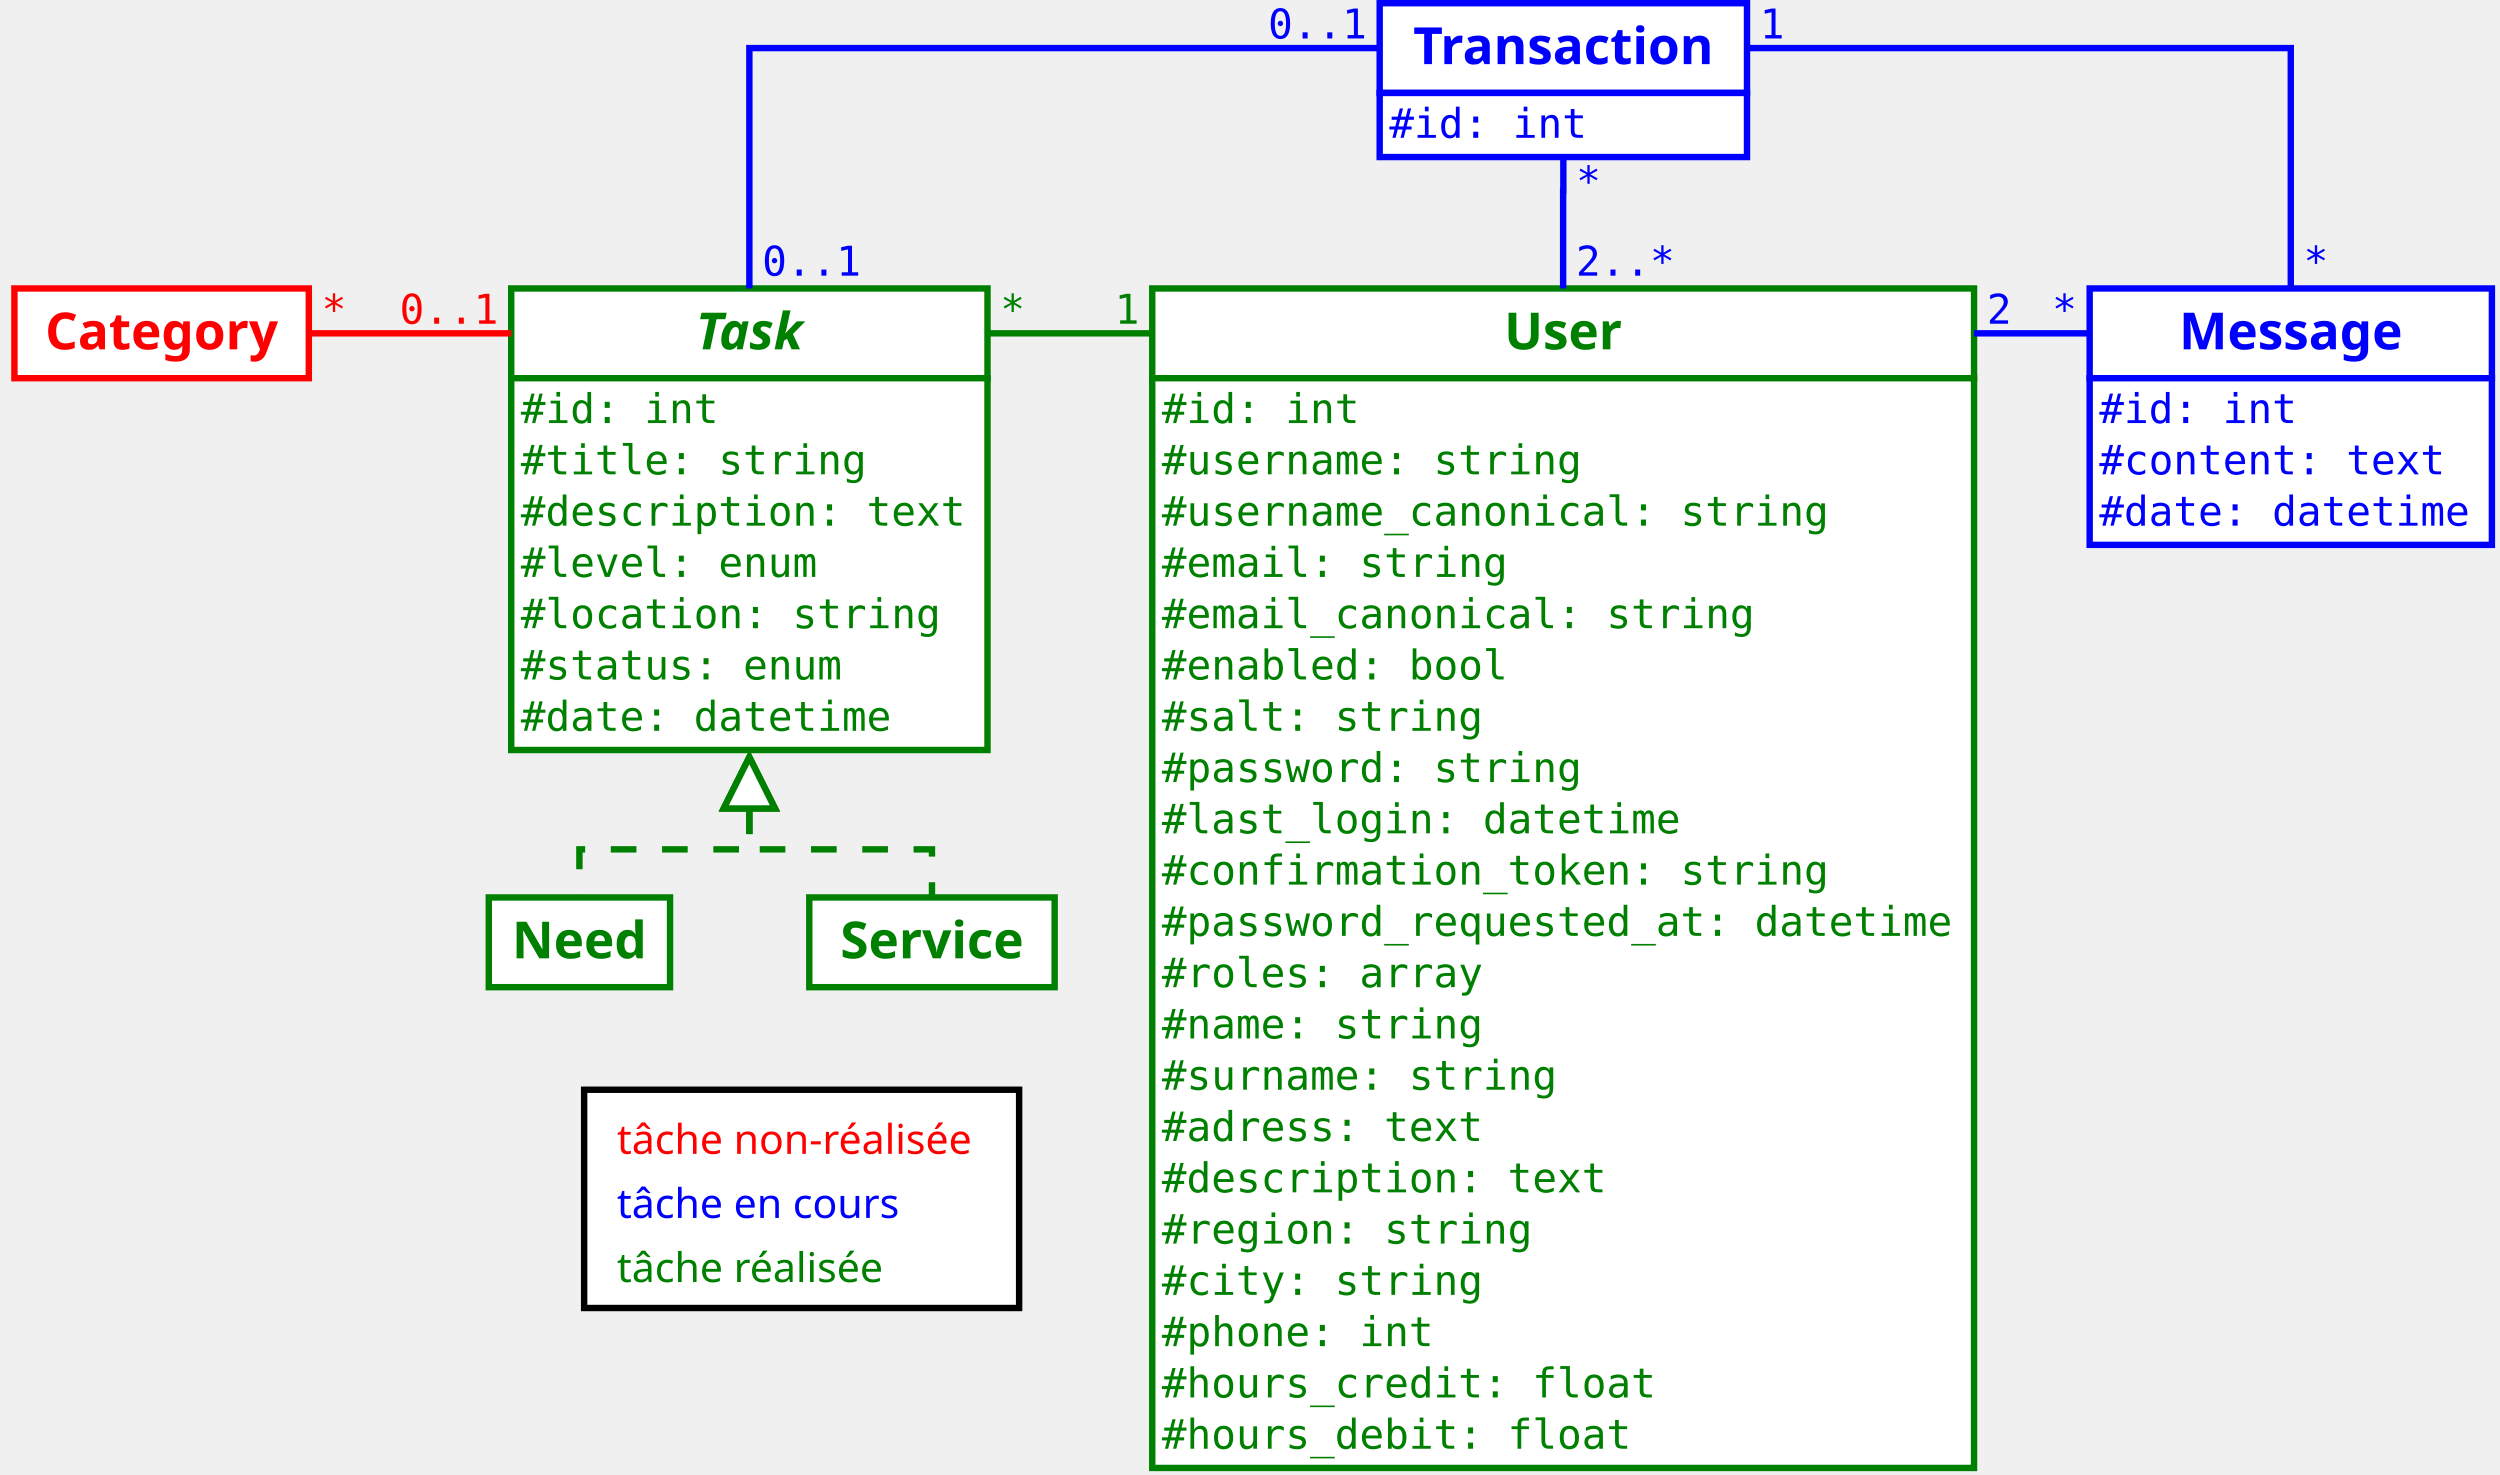
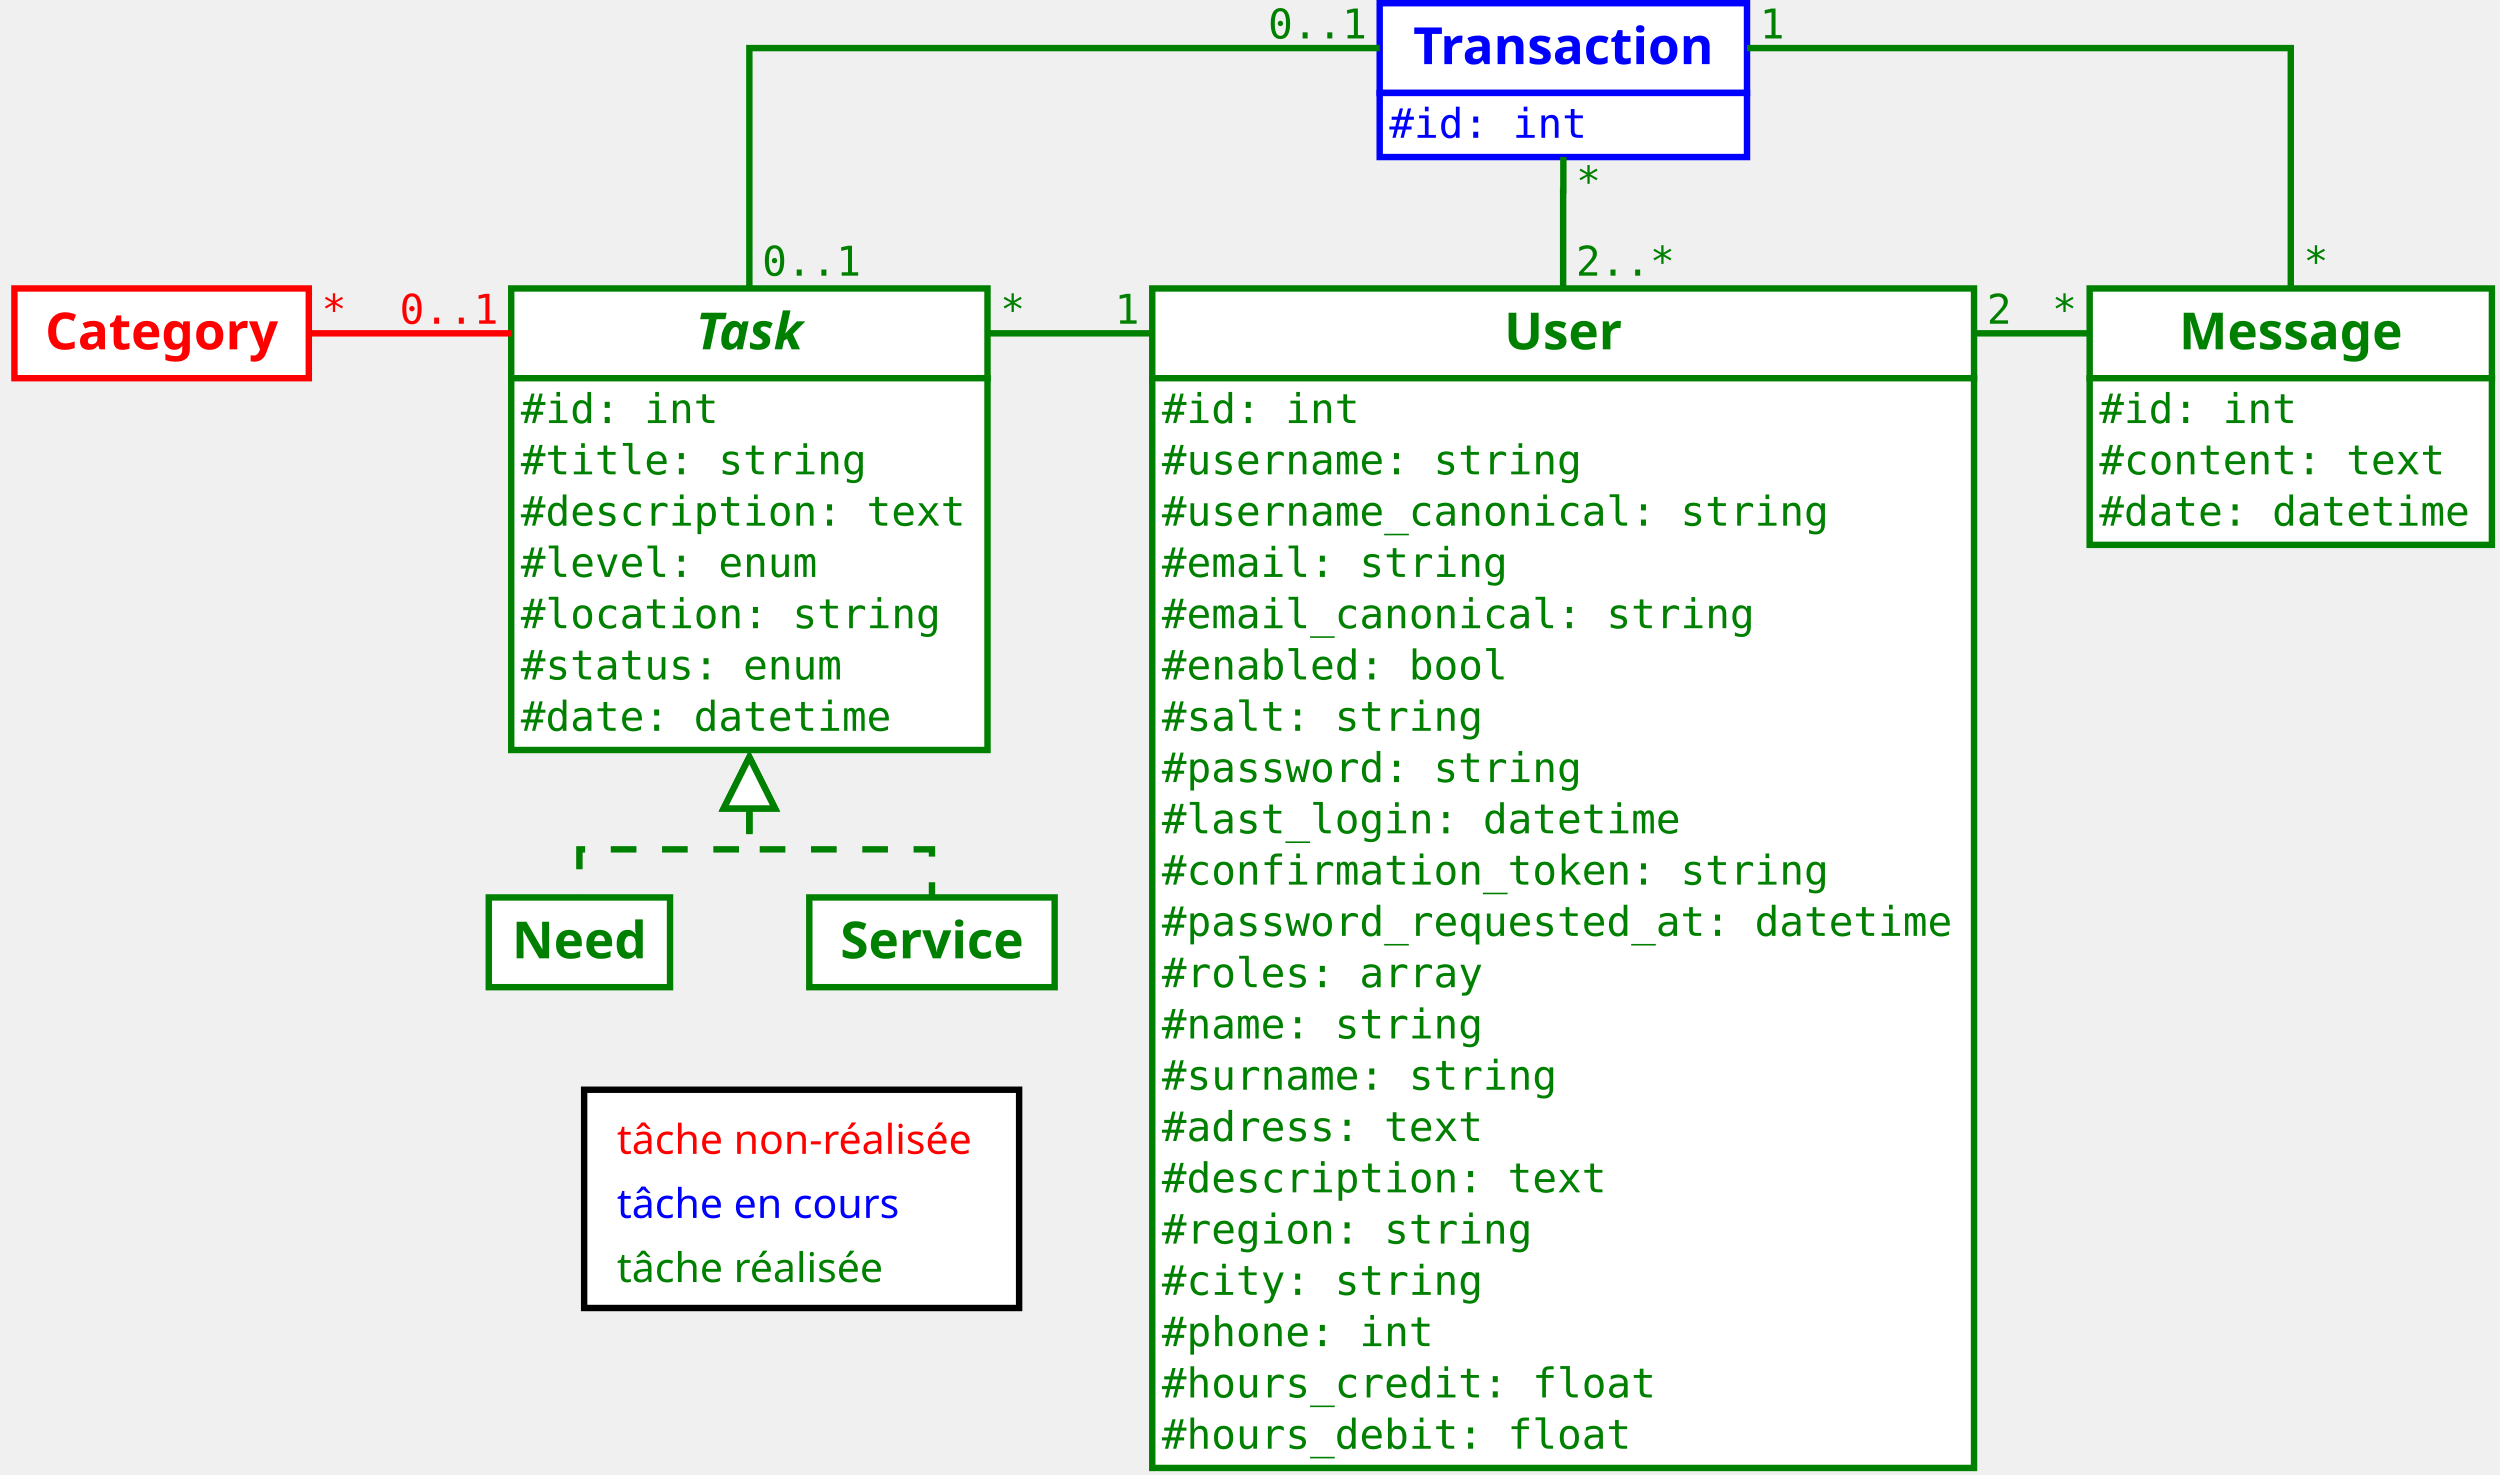
<svg xmlns="http://www.w3.org/2000/svg" width="39cm" height="23cm" viewBox="230 -30 775 460">
  <g>
    <rect style="fill: #ffffff" x="409.752" y="310" width="135.713" height="68.097" />
    <rect style="fill: none; fill-opacity:0; stroke-width: 2; stroke: #000000" x="409.752" y="310" width="135.713" height="68.097" />
  </g>
  <g>
    <rect style="fill: #ffffff" x="587" y="60" width="256.4" height="28" />
    <rect style="fill: none; fill-opacity:0; stroke-width: 2; stroke: #008000" x="587" y="60" width="256.4" height="28" />
    <text font-size="16" style="fill: #008000;text-anchor:middle;font-family:sans-serif;font-style:normal;font-weight:700" x="715.2" y="79">User</text>
    <rect style="fill: #ffffff" x="587" y="88" width="256.4" height="340" />
    <rect style="fill: none; fill-opacity:0; stroke-width: 2; stroke: #008000" x="587" y="88" width="256.4" height="340" />
    <text font-size="12.8" style="fill: #008000;text-anchor:start;font-family:monospace;font-style:normal;font-weight:normal" x="590" y="102">#id: int</text>
    <text font-size="12.8" style="fill: #008000;text-anchor:start;font-family:monospace;font-style:normal;font-weight:normal" x="590" y="118">#username: string</text>
    <text font-size="12.8" style="fill: #008000;text-anchor:start;font-family:monospace;font-style:normal;font-weight:normal" x="590" y="134">#username_canonical: string</text>
    <text font-size="12.8" style="fill: #008000;text-anchor:start;font-family:monospace;font-style:normal;font-weight:normal" x="590" y="150">#email: string</text>
    <text font-size="12.8" style="fill: #008000;text-anchor:start;font-family:monospace;font-style:normal;font-weight:normal" x="590" y="166">#email_canonical: string</text>
    <text font-size="12.8" style="fill: #008000;text-anchor:start;font-family:monospace;font-style:normal;font-weight:normal" x="590" y="182">#enabled: bool</text>
    <text font-size="12.8" style="fill: #008000;text-anchor:start;font-family:monospace;font-style:normal;font-weight:normal" x="590" y="198">#salt: string</text>
    <text font-size="12.8" style="fill: #008000;text-anchor:start;font-family:monospace;font-style:normal;font-weight:normal" x="590" y="214">#password: string</text>
    <text font-size="12.8" style="fill: #008000;text-anchor:start;font-family:monospace;font-style:normal;font-weight:normal" x="590" y="230">#last_login: datetime</text>
    <text font-size="12.8" style="fill: #008000;text-anchor:start;font-family:monospace;font-style:normal;font-weight:normal" x="590" y="246">#confirmation_token: string</text>
    <text font-size="12.8" style="fill: #008000;text-anchor:start;font-family:monospace;font-style:normal;font-weight:normal" x="590" y="262">#password_requested_at: datetime</text>
    <text font-size="12.8" style="fill: #008000;text-anchor:start;font-family:monospace;font-style:normal;font-weight:normal" x="590" y="278">#roles: array</text>
    <text font-size="12.8" style="fill: #008000;text-anchor:start;font-family:monospace;font-style:normal;font-weight:normal" x="590" y="294">#name: string</text>
    <text font-size="12.8" style="fill: #008000;text-anchor:start;font-family:monospace;font-style:normal;font-weight:normal" x="590" y="310">#surname: string</text>
    <text font-size="12.8" style="fill: #008000;text-anchor:start;font-family:monospace;font-style:normal;font-weight:normal" x="590" y="326">#adress: text</text>
    <text font-size="12.8" style="fill: #008000;text-anchor:start;font-family:monospace;font-style:normal;font-weight:normal" x="590" y="342">#description: text</text>
    <text font-size="12.8" style="fill: #008000;text-anchor:start;font-family:monospace;font-style:normal;font-weight:normal" x="590" y="358">#region: string</text>
    <text font-size="12.8" style="fill: #008000;text-anchor:start;font-family:monospace;font-style:normal;font-weight:normal" x="590" y="374">#city: string</text>
    <text font-size="12.8" style="fill: #008000;text-anchor:start;font-family:monospace;font-style:normal;font-weight:normal" x="590" y="390">#phone: int</text>
    <text font-size="12.8" style="fill: #008000;text-anchor:start;font-family:monospace;font-style:normal;font-weight:normal" x="590" y="406">#hours_credit: float</text>
    <text font-size="12.8" style="fill: #008000;text-anchor:start;font-family:monospace;font-style:normal;font-weight:normal" x="590" y="422">#hours_debit: float</text>
  </g>
  <g>
    <rect style="fill: #ffffff" x="480" y="250" width="76.55" height="28" />
    <rect style="fill: none; fill-opacity:0; stroke-width: 2; stroke: #008000" x="480" y="250" width="76.55" height="28" />
    <text font-size="16" style="fill: #008000;text-anchor:middle;font-family:sans-serif;font-style:normal;font-weight:700" x="518.275" y="269">Service</text>
  </g>
  <g>
    <rect style="fill: #ffffff" x="380" y="250" width="56.55" height="28" />
    <rect style="fill: none; fill-opacity:0; stroke-width: 2; stroke: #008000" x="380" y="250" width="56.55" height="28" />
    <text font-size="16" style="fill: #008000;text-anchor:middle;font-family:sans-serif;font-style:normal;font-weight:700" x="408.275" y="269">Need</text>
  </g>
  <g>
    <rect style="fill: #ffffff" x="879.476" y="60" width="125.5" height="28" />
-     <rect style="fill: none; fill-opacity:0; stroke-width: 2; stroke: #0000ff" x="879.476" y="60" width="125.5" height="28" />
-     <text font-size="16" style="fill: #0000ff;text-anchor:middle;font-family:sans-serif;font-style:normal;font-weight:700" x="942.226" y="79">Message</text>
+     <rect style="fill: none; fill-opacity:0; stroke-width: 2; stroke: #008000" x="879.476" y="60" width="125.5" height="28" />
+     <text font-size="16" style="fill: #008000;text-anchor:middle;font-family:sans-serif;font-style:normal;font-weight:700" x="942.226" y="79">Message</text>
    <rect style="fill: #ffffff" x="879.476" y="88" width="125.5" height="52" />
-     <rect style="fill: none; fill-opacity:0; stroke-width: 2; stroke: #0000ff" x="879.476" y="88" width="125.5" height="52" />
-     <text font-size="12.8" style="fill: #0000ff;text-anchor:start;font-family:monospace;font-style:normal;font-weight:normal" x="882.476" y="102">#id: int</text>
-     <text font-size="12.8" style="fill: #0000ff;text-anchor:start;font-family:monospace;font-style:normal;font-weight:normal" x="882.476" y="118">#content: text</text>
-     <text font-size="12.8" style="fill: #0000ff;text-anchor:start;font-family:monospace;font-style:normal;font-weight:normal" x="882.476" y="134">#date: datetime</text>
+     <rect style="fill: none; fill-opacity:0; stroke-width: 2; stroke: #008000" x="879.476" y="88" width="125.5" height="52" />
+     <text font-size="12.8" style="fill: #008000;text-anchor:start;font-family:monospace;font-style:normal;font-weight:normal" x="882.476" y="102">#id: int</text>
+     <text font-size="12.8" style="fill: #008000;text-anchor:start;font-family:monospace;font-style:normal;font-weight:normal" x="882.476" y="118">#content: text</text>
+     <text font-size="12.8" style="fill: #008000;text-anchor:start;font-family:monospace;font-style:normal;font-weight:normal" x="882.476" y="134">#date: datetime</text>
  </g>
  <g>
-     <rect style="fill: #ffffff" x="657.963" y="-29" width="114.6" height="28" />
-     <rect style="fill: none; fill-opacity:0; stroke-width: 2; stroke: #0000ff" x="657.963" y="-29" width="114.6" height="28" />
-     <text font-size="16" style="fill: #0000ff;text-anchor:middle;font-family:sans-serif;font-style:normal;font-weight:700" x="715.263" y="-10">Transaction</text>
-     <rect style="fill: #ffffff" x="657.963" y="-1" width="114.6" height="20" />
-     <rect style="fill: none; fill-opacity:0; stroke-width: 2; stroke: #0000ff" x="657.963" y="-1" width="114.6" height="20" />
-     <text font-size="12.8" style="fill: #0000ff;text-anchor:start;font-family:monospace;font-style:normal;font-weight:normal" x="660.963" y="13">#id: int</text>
+     <rect style="fill: #ffffff" x="657.964" y="-29" width="114.6" height="28" />
+     <rect style="fill: none; fill-opacity:0; stroke-width: 2; stroke: #0000ff" x="657.964" y="-29" width="114.6" height="28" />
+     <text font-size="16" style="fill: #0000ff;text-anchor:middle;font-family:sans-serif;font-style:normal;font-weight:700" x="715.264" y="-10">Transaction</text>
+     <rect style="fill: #ffffff" x="657.964" y="-1" width="114.6" height="20" />
+     <rect style="fill: none; fill-opacity:0; stroke-width: 2; stroke: #0000ff" x="657.964" y="-1" width="114.6" height="20" />
+     <text font-size="12.8" style="fill: #0000ff;text-anchor:start;font-family:monospace;font-style:normal;font-weight:normal" x="660.964" y="13">#id: int</text>
  </g>
  <g>
    <rect style="fill: #ffffff" x="387" y="60" width="148.6" height="28" />
    <rect style="fill: none; fill-opacity:0; stroke-width: 2; stroke: #008000" x="387" y="60" width="148.6" height="28" />
    <text font-size="16" style="fill: #008000;text-anchor:middle;font-family:sans-serif;font-style:italic;font-weight:700" x="461.3" y="79">Task</text>
    <rect style="fill: #ffffff" x="387" y="88" width="148.6" height="116" />
    <rect style="fill: none; fill-opacity:0; stroke-width: 2; stroke: #008000" x="387" y="88" width="148.6" height="116" />
    <text font-size="12.8" style="fill: #008000;text-anchor:start;font-family:monospace;font-style:normal;font-weight:normal" x="390" y="102">#id: int</text>
    <text font-size="12.8" style="fill: #008000;text-anchor:start;font-family:monospace;font-style:normal;font-weight:normal" x="390" y="118">#title: string</text>
    <text font-size="12.8" style="fill: #008000;text-anchor:start;font-family:monospace;font-style:normal;font-weight:normal" x="390" y="134">#description: text</text>
    <text font-size="12.8" style="fill: #008000;text-anchor:start;font-family:monospace;font-style:normal;font-weight:normal" x="390" y="150">#level: enum</text>
    <text font-size="12.8" style="fill: #008000;text-anchor:start;font-family:monospace;font-style:normal;font-weight:normal" x="390" y="166">#location: string</text>
    <text font-size="12.8" style="fill: #008000;text-anchor:start;font-family:monospace;font-style:normal;font-weight:normal" x="390" y="182">#status: enum</text>
    <text font-size="12.8" style="fill: #008000;text-anchor:start;font-family:monospace;font-style:normal;font-weight:normal" x="390" y="198">#date: datetime</text>
  </g>
  <g>
    <polyline style="fill: none; fill-opacity:0; stroke-width: 2; stroke-dasharray: 8; stroke: #008000" points="461.3,222.236 461.3,235 518.275,235 518.275,250 " />
    <polygon style="fill: #ffffff" points="469.3,222.236 461.3,206.236 453.3,222.236 " />
    <polygon style="fill: none; fill-opacity:0; stroke-width: 2; stroke: #008000" points="469.3,222.236 461.3,206.236 453.3,222.236 " />
  </g>
  <g>
    <polyline style="fill: none; fill-opacity:0; stroke-width: 2; stroke-dasharray: 8; stroke: #008000" points="461.3,222.236 461.3,235 408.275,235 408.275,250 " />
    <polygon style="fill: #ffffff" points="469.3,222.236 461.3,206.236 453.3,222.236 " />
    <polygon style="fill: none; fill-opacity:0; stroke-width: 2; stroke: #008000" points="469.3,222.236 461.3,206.236 453.3,222.236 " />
  </g>
  <g>
-     <polyline style="fill: none; fill-opacity:0; stroke-width: 2; stroke: #0000ff" points="715.263,19 715.263,29.5 715.2,29.5 715.2,60 " />
-     <text font-size="12.8" style="fill: #0000ff;text-anchor:middle;font-family:monospace;font-style:normal;font-weight:normal" x="715.232" y="26.5" />
-     <text font-size="12.8" style="fill: #0000ff;text-anchor:start;font-family:monospace;font-style:normal;font-weight:normal" x="719.263" y="31">*</text>
-     <text font-size="12.8" style="fill: #0000ff;text-anchor:start;font-family:monospace;font-style:normal;font-weight:normal" x="719.2" y="56">2..*</text>
+     <polyline style="fill: none; fill-opacity:0; stroke-width: 2; stroke: #008000" points="715.264,19 715.264,29.5 715.2,29.5 715.2,60 " />
+     <text font-size="12.8" style="fill: #008000;text-anchor:middle;font-family:monospace;font-style:normal;font-weight:normal" x="715.232" y="26.5" />
+     <text font-size="12.8" style="fill: #008000;text-anchor:start;font-family:monospace;font-style:normal;font-weight:normal" x="719.264" y="31">*</text>
+     <text font-size="12.8" style="fill: #008000;text-anchor:start;font-family:monospace;font-style:normal;font-weight:normal" x="719.2" y="56">2..*</text>
  </g>
  <g>
    <polyline style="fill: none; fill-opacity:0; stroke-width: 2; stroke: #008000" points="535.6,74 544,74 544,74 587,74 " />
    <text font-size="12.8" style="fill: #008000;text-anchor:middle;font-family:monospace;font-style:normal;font-weight:normal" x="544" y="71" />
    <text font-size="12.8" style="fill: #008000;text-anchor:start;font-family:monospace;font-style:normal;font-weight:normal" x="539.6" y="71">*</text>
    <text font-size="12.8" style="fill: #008000;text-anchor:end;font-family:monospace;font-style:normal;font-weight:normal" x="583" y="71">1</text>
  </g>
  <g>
-     <polyline style="fill: none; fill-opacity:0; stroke-width: 2; stroke: #0000ff" points="657.963,-15 461.3,-15 461.3,60 " />
-     <text font-size="12.8" style="fill: #0000ff;text-anchor:middle;font-family:monospace;font-style:normal;font-weight:normal" x="559.632" y="-18" />
-     <text font-size="12.8" style="fill: #0000ff;text-anchor:end;font-family:monospace;font-style:normal;font-weight:normal" x="653.963" y="-18">0..1</text>
-     <text font-size="12.8" style="fill: #0000ff;text-anchor:start;font-family:monospace;font-style:normal;font-weight:normal" x="465.3" y="56">0..1</text>
+     <polyline style="fill: none; fill-opacity:0; stroke-width: 2; stroke: #008000" points="657.964,-15 461.3,-15 461.3,60 " />
+     <text font-size="12.8" style="fill: #008000;text-anchor:middle;font-family:monospace;font-style:normal;font-weight:normal" x="559.632" y="-18" />
+     <text font-size="12.8" style="fill: #008000;text-anchor:end;font-family:monospace;font-style:normal;font-weight:normal" x="653.964" y="-18">0..1</text>
+     <text font-size="12.8" style="fill: #008000;text-anchor:start;font-family:monospace;font-style:normal;font-weight:normal" x="465.3" y="56">0..1</text>
  </g>
  <text font-size="12.8" style="fill: #ff0000;text-anchor:start;font-family:sans-serif;font-style:normal;font-weight:normal" x="420" y="330">
    <tspan x="420" y="330">tâche non-réalisée</tspan>
  </text>
  <text font-size="12.8" style="fill: #0000ff;text-anchor:start;font-family:sans-serif;font-style:normal;font-weight:normal" x="420" y="350">
    <tspan x="420" y="350">tâche en cours</tspan>
  </text>
  <text font-size="12.8" style="fill: #008000;text-anchor:start;font-family:sans-serif;font-style:normal;font-weight:normal" x="420" y="370">
    <tspan x="420" y="370">tâche réalisée</tspan>
  </text>
  <g>
-     <polyline style="fill: none; fill-opacity:0; stroke-width: 2; stroke: #0000ff" points="879.476,74 864,74 864,74 843.4,74 " />
-     <text font-size="12.8" style="fill: #0000ff;text-anchor:middle;font-family:monospace;font-style:normal;font-weight:normal" x="864" y="71" />
-     <text font-size="12.8" style="fill: #0000ff;text-anchor:end;font-family:monospace;font-style:normal;font-weight:normal" x="875.476" y="71">*</text>
-     <text font-size="12.8" style="fill: #0000ff;text-anchor:start;font-family:monospace;font-style:normal;font-weight:normal" x="847.4" y="71">2</text>
+     <polyline style="fill: none; fill-opacity:0; stroke-width: 2; stroke: #008000" points="879.476,74 864,74 864,74 843.4,74 " />
+     <text font-size="12.8" style="fill: #008000;text-anchor:middle;font-family:monospace;font-style:normal;font-weight:normal" x="864" y="71" />
+     <text font-size="12.8" style="fill: #008000;text-anchor:end;font-family:monospace;font-style:normal;font-weight:normal" x="875.476" y="71">*</text>
+     <text font-size="12.8" style="fill: #008000;text-anchor:start;font-family:monospace;font-style:normal;font-weight:normal" x="847.4" y="71">2</text>
  </g>
  <g>
-     <polyline style="fill: none; fill-opacity:0; stroke-width: 2; stroke: #0000ff" points="942.226,60 942.226,-15 772.563,-15 " />
-     <text font-size="12.8" style="fill: #0000ff;text-anchor:middle;font-family:monospace;font-style:normal;font-weight:normal" x="857.395" y="-18" />
-     <text font-size="12.8" style="fill: #0000ff;text-anchor:start;font-family:monospace;font-style:normal;font-weight:normal" x="946.226" y="56">*</text>
-     <text font-size="12.8" style="fill: #0000ff;text-anchor:start;font-family:monospace;font-style:normal;font-weight:normal" x="776.563" y="-18">1</text>
+     <polyline style="fill: none; fill-opacity:0; stroke-width: 2; stroke: #008000" points="942.226,60 942.226,-15 772.564,-15 " />
+     <text font-size="12.8" style="fill: #008000;text-anchor:middle;font-family:monospace;font-style:normal;font-weight:normal" x="857.395" y="-18" />
+     <text font-size="12.8" style="fill: #008000;text-anchor:start;font-family:monospace;font-style:normal;font-weight:normal" x="946.226" y="56">*</text>
+     <text font-size="12.8" style="fill: #008000;text-anchor:start;font-family:monospace;font-style:normal;font-weight:normal" x="776.564" y="-18">1</text>
  </g>
  <g>
    <rect style="fill: #ffffff" x="232" y="60" width="91.85" height="28" />
    <rect style="fill: none; fill-opacity:0; stroke-width: 2; stroke: #ff0000" x="232" y="60" width="91.85" height="28" />
    <text font-size="16" style="fill: #ff0000;text-anchor:middle;font-family:sans-serif;font-style:normal;font-weight:700" x="277.925" y="79">Category</text>
  </g>
  <g>
    <polyline style="fill: none; fill-opacity:0; stroke-width: 2; stroke: #ff0000" points="323.85,74 324.85,74 386,74 387,74 " />
    <text font-size="12.8" style="fill: #ff0000;text-anchor:middle;font-family:monospace;font-style:normal;font-weight:normal" x="355.425" y="71" />
    <text font-size="12.8" style="fill: #ff0000;text-anchor:start;font-family:monospace;font-style:normal;font-weight:normal" x="327.85" y="71">*</text>
    <text font-size="12.8" style="fill: #ff0000;text-anchor:end;font-family:monospace;font-style:normal;font-weight:normal" x="383" y="71">0..1</text>
  </g>
</svg>
